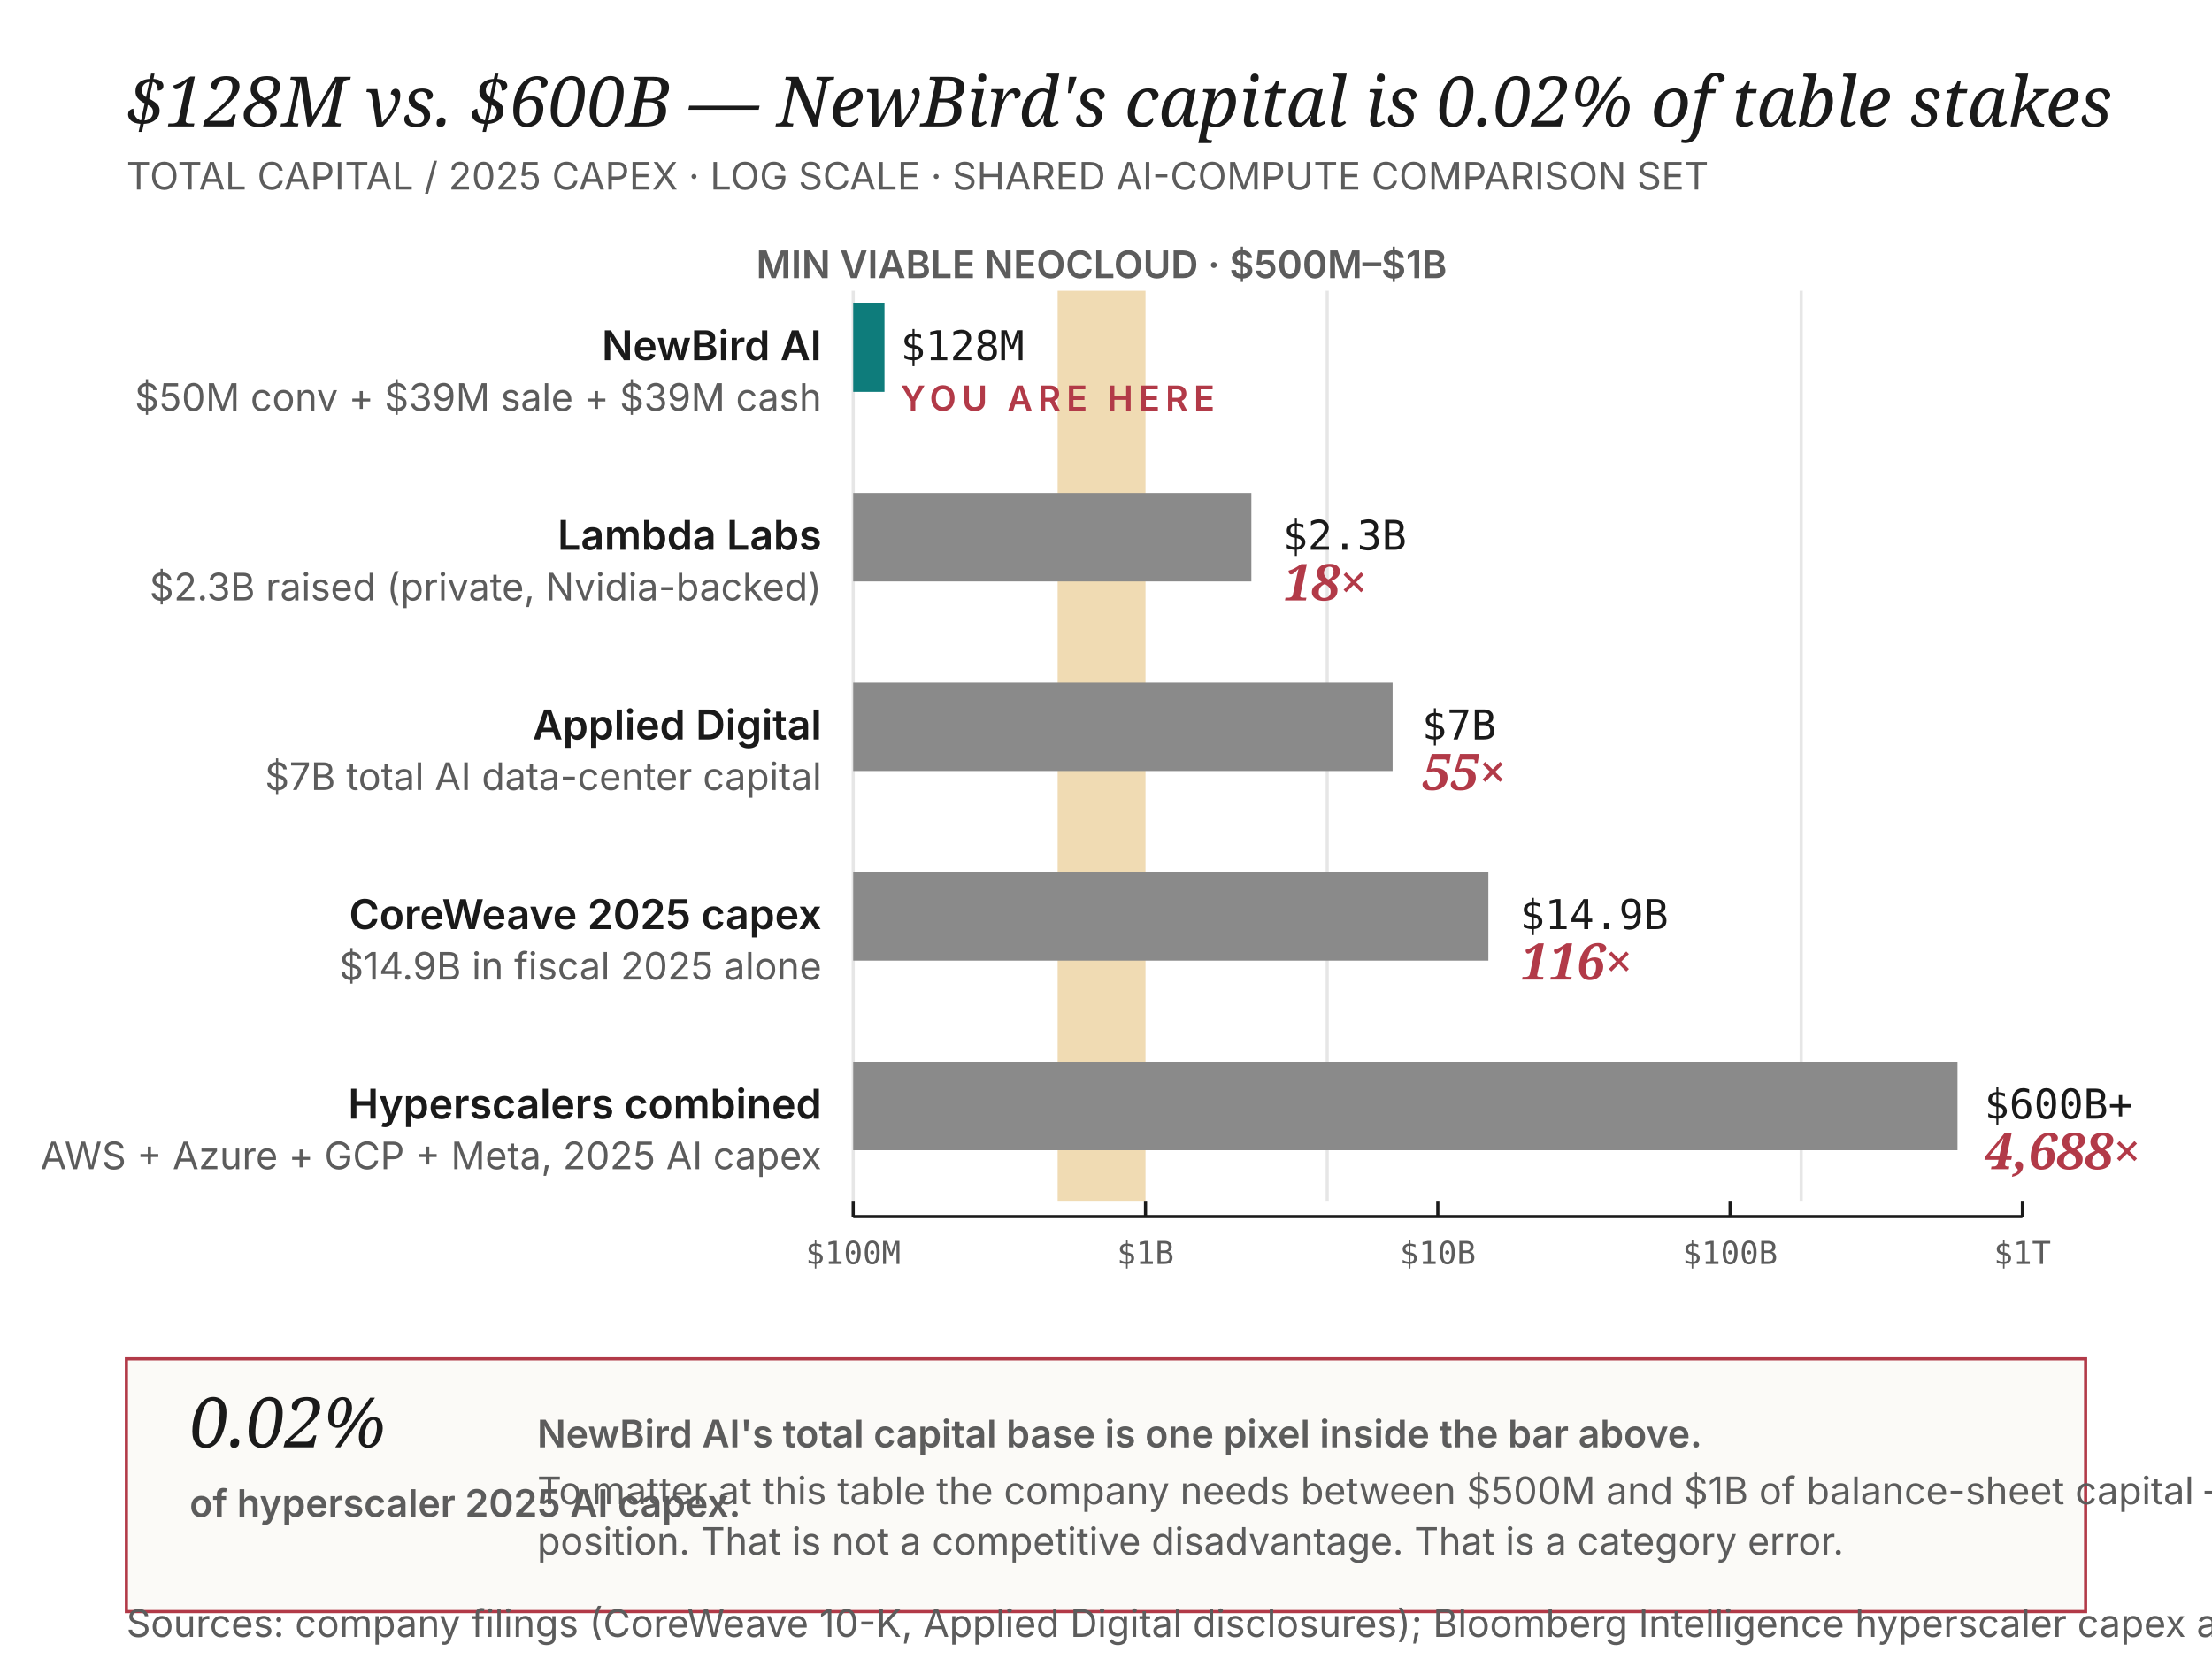
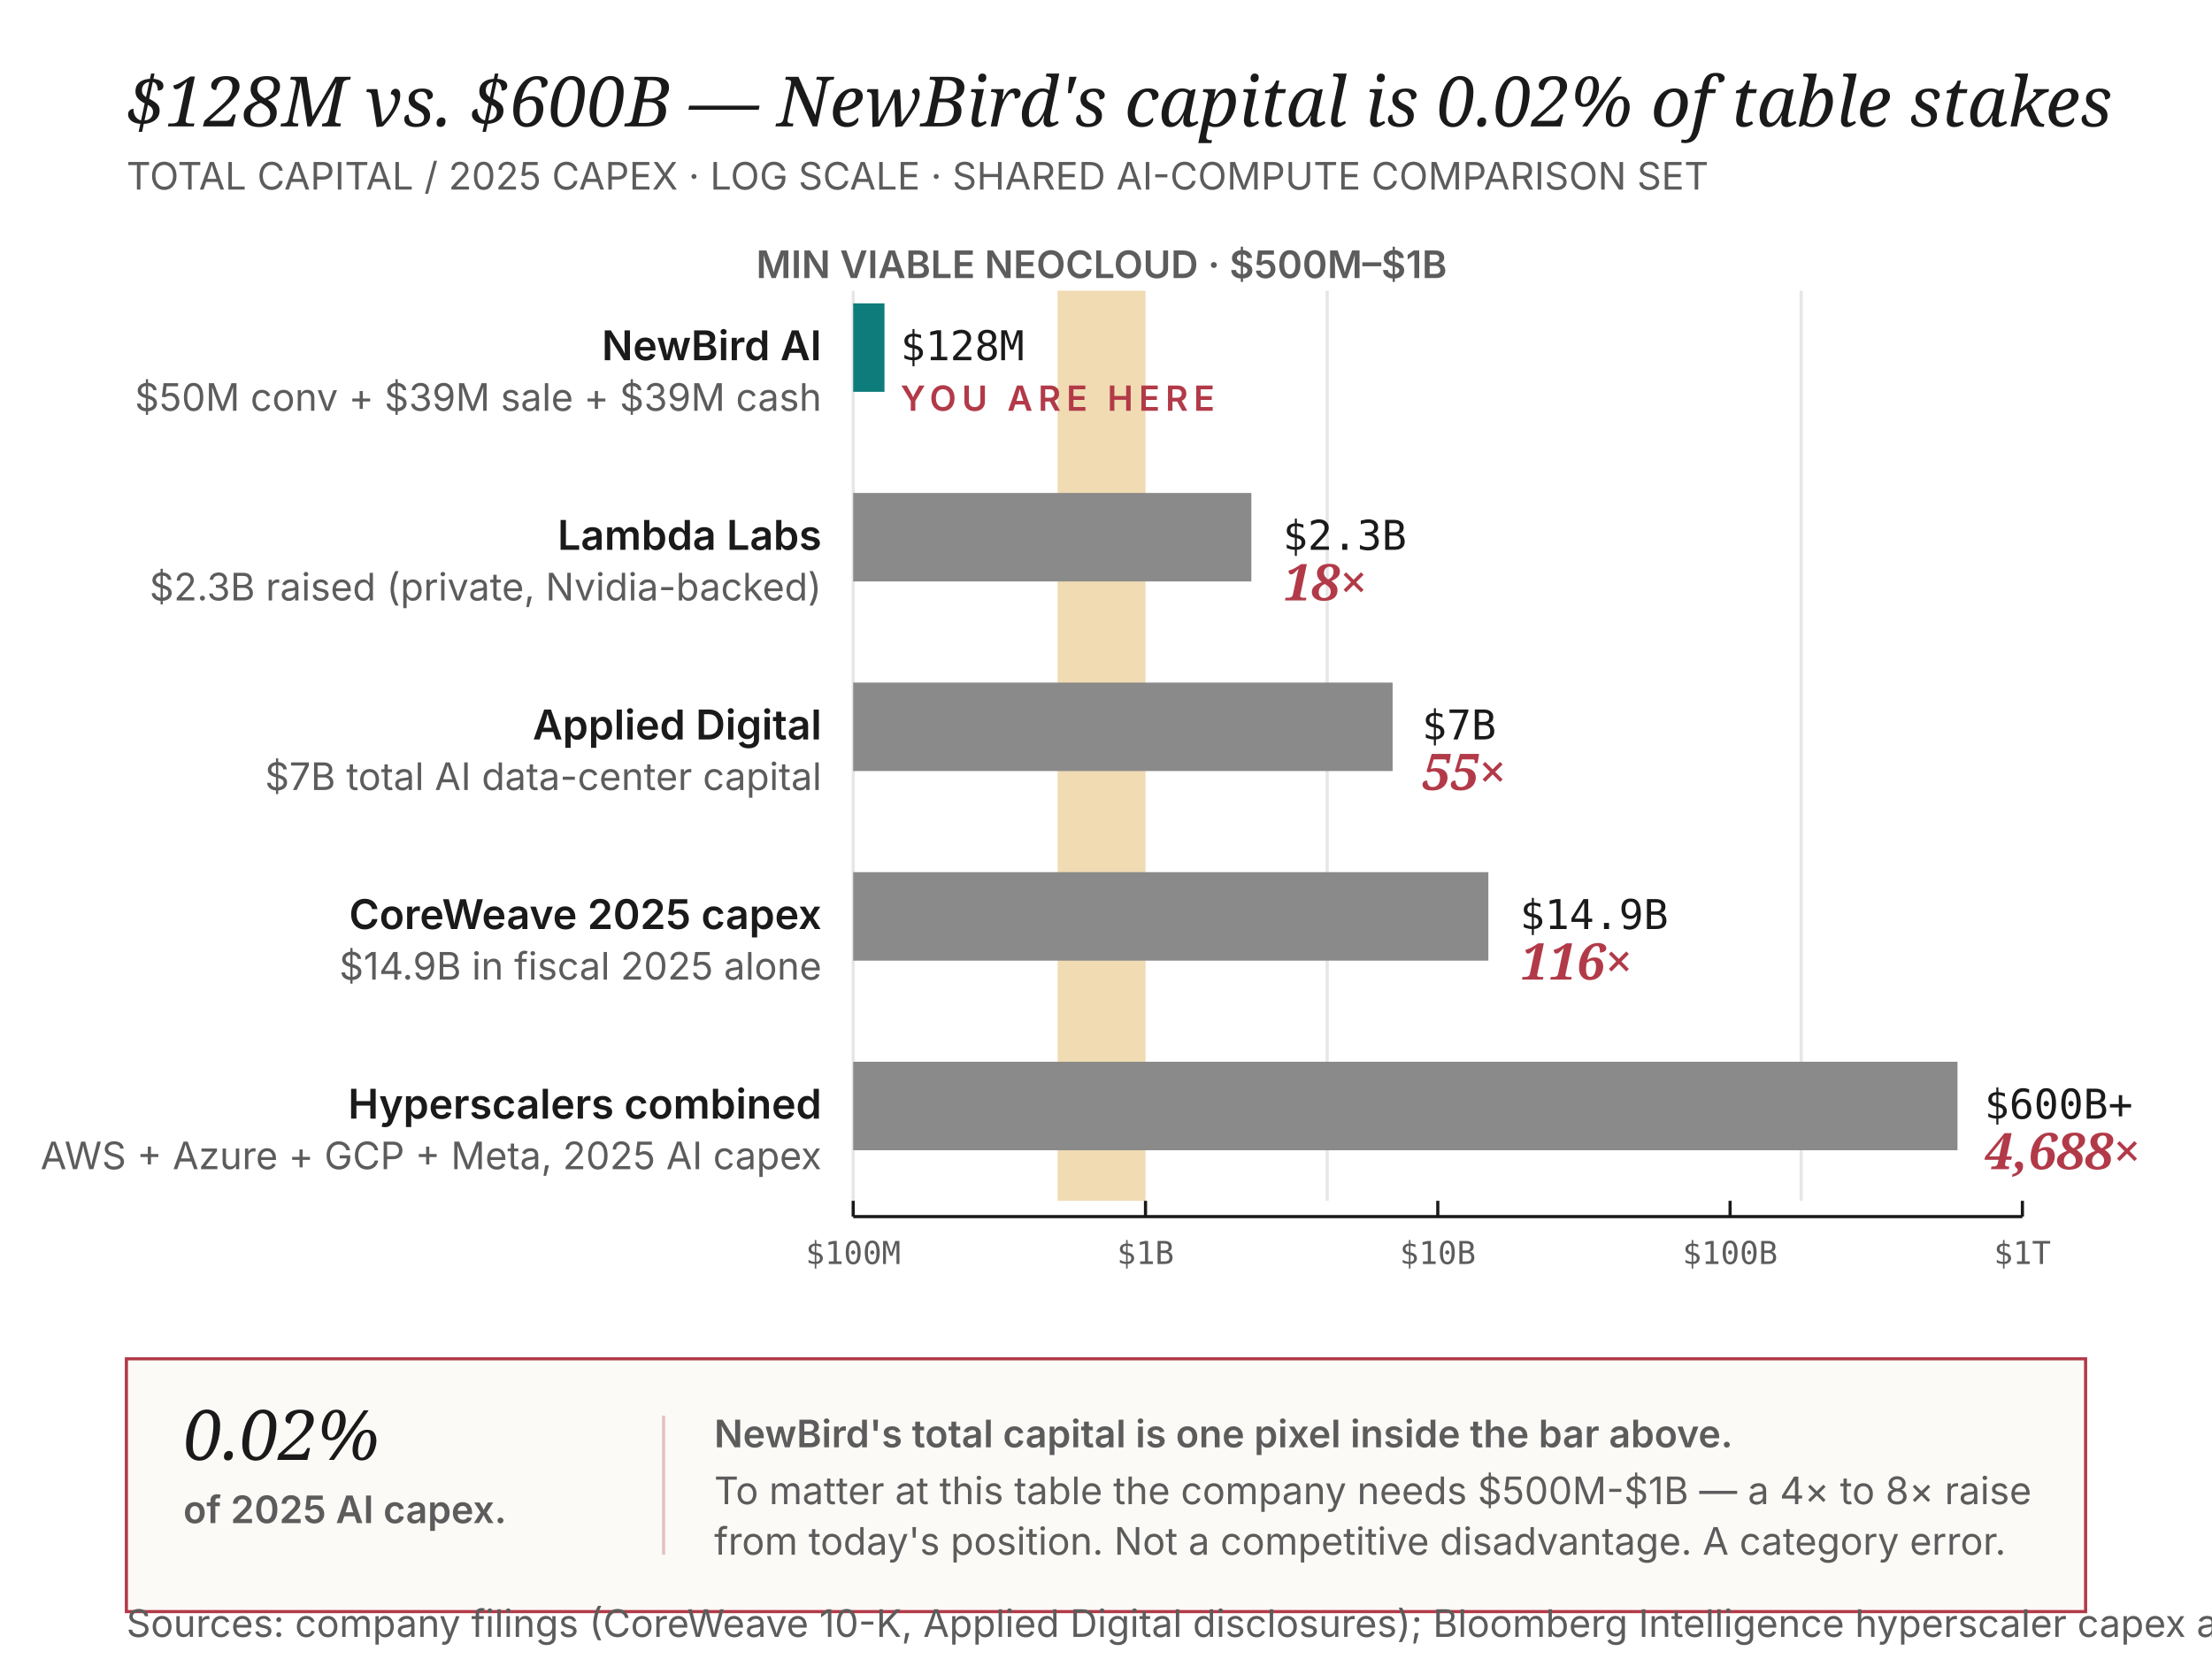
<svg xmlns="http://www.w3.org/2000/svg" viewBox="0 0 700 525" width="700" height="525" role="img" aria-labelledby="t03 d03">
  <style>
    .title{font-family:'Source Serif 4',Georgia,serif;font-style:italic;font-size:22px;fill:#1A1A1A}
    .subtitle{font-family:Inter,system-ui,sans-serif;font-size:12px;fill:#5C5C5C}
    .bar-anchor{fill:#0E7C7B}
    .bar-other{fill:#8A8A8A}
    .bar-viable{fill:#D9A441;opacity:0.4}
    .bar-label{font-family:Inter,system-ui,sans-serif;font-size:13px;font-weight:600;fill:#1A1A1A}
    .bar-value{font-family:'JetBrains Mono',ui-monospace,monospace;font-size:13px;fill:#1A1A1A;font-variant-numeric:tabular-nums}
    .bar-ratio{font-family:'Source Serif 4',Georgia,serif;font-style:italic;font-weight:600;font-size:16px;fill:#B23A48}
    .axis-tick{font-family:'JetBrains Mono',ui-monospace,monospace;font-size:10px;fill:#5C5C5C}
    .axis-line{stroke:#9E9E9E;stroke-opacity:0.25}
    .you-are-here{font-family:Inter,system-ui,sans-serif;font-size:11px;fill:#B23A48;letter-spacing:0.16em;font-weight:600}
  </style>
  <rect width="700" height="525" fill="#FFFFFF" />
  <text class="title" x="40" y="40">$128M vs. $600B — NewBird's capital is 0.02% of table stakes</text>
  <text class="subtitle" x="40" y="60">TOTAL CAPITAL / 2025 CAPEX · LOG SCALE · SHARED AI-COMPUTE COMPARISON SET</text>
  <line class="axis-line" x1="270" y1="92" x2="270" y2="380" />
  <line class="axis-line" x1="420" y1="92" x2="420" y2="380" />
  <line class="axis-line" x1="570" y1="92" x2="570" y2="380" />
  <line class="axis-line" x1="720" y1="92" x2="720" y2="380" stroke="none" />
  <text class="axis-tick" x="270" y="400" text-anchor="middle">$100M</text>
  <text class="axis-tick" x="362.5" y="400" text-anchor="middle">$1B</text>
  <text class="axis-tick" x="455" y="400" text-anchor="middle">$10B</text>
  <text class="axis-tick" x="547.5" y="400" text-anchor="middle">$100B</text>
  <text class="axis-tick" x="640" y="400" text-anchor="middle">$1T</text>
  <line x1="270" y1="385" x2="640" y2="385" stroke="#1A1A1A" />
  <line x1="270" y1="385" x2="270" y2="380" stroke="#1A1A1A" />
  <line x1="362.5" y1="385" x2="362.5" y2="380" stroke="#1A1A1A" />
  <line x1="455" y1="385" x2="455" y2="380" stroke="#1A1A1A" />
  <line x1="547.5" y1="385" x2="547.5" y2="380" stroke="#1A1A1A" />
  <line x1="640" y1="385" x2="640" y2="380" stroke="#1A1A1A" />
  <rect class="bar-viable" x="334.7" y="92" width="27.8" height="288" />
  <text x="348.6" y="88" class="subtitle" text-anchor="middle" fill="#D9A441" font-weight="600">MIN VIABLE NEOCLOUD · $500M–$1B</text>
  <g transform="translate(0,110)">
    <text x="260" y="4" text-anchor="end" class="bar-label">NewBird AI</text>
    <text x="260" y="20" text-anchor="end" class="subtitle">$50M conv + $39M sale + $39M cash</text>
    <rect class="bar-anchor" x="270" y="-14" width="9.9" height="28" />
    <text x="285" y="4" class="bar-value">$128M</text>
    <text x="285" y="20" class="you-are-here">YOU ARE HERE</text>
  </g>
  <g transform="translate(0,170)">
    <text x="260" y="4" text-anchor="end" class="bar-label">Lambda Labs</text>
    <text x="260" y="20" text-anchor="end" class="subtitle">$2.3B raised (private, Nvidia-backed)</text>
    <rect class="bar-other" x="270" y="-14" width="126" height="28" />
    <text x="406" y="4" class="bar-value">$2.3B</text>
    <text x="406" y="20" class="bar-ratio">18×</text>
  </g>
  <g transform="translate(0,230)">
    <text x="260" y="4" text-anchor="end" class="bar-label">Applied Digital</text>
    <text x="260" y="20" text-anchor="end" class="subtitle">$7B total AI data-center capital</text>
    <rect class="bar-other" x="270" y="-14" width="170.7" height="28" />
    <text x="450" y="4" class="bar-value">$7B</text>
    <text x="450" y="20" class="bar-ratio">55×</text>
  </g>
  <g transform="translate(0,290)">
    <text x="260" y="4" text-anchor="end" class="bar-label">CoreWeave 2025 capex</text>
    <text x="260" y="20" text-anchor="end" class="subtitle">$14.9B in fiscal 2025 alone</text>
    <rect class="bar-other" x="270" y="-14" width="201" height="28" />
    <text x="481" y="4" class="bar-value">$14.9B</text>
    <text x="481" y="20" class="bar-ratio">116×</text>
  </g>
  <g transform="translate(0,350)">
    <text x="260" y="4" text-anchor="end" class="bar-label">Hyperscalers combined</text>
    <text x="260" y="20" text-anchor="end" class="subtitle">AWS + Azure + GCP + Meta, 2025 AI capex</text>
    <rect class="bar-other" x="270" y="-14" width="349.46" height="28" />
    <text x="628" y="4" class="bar-value">$600B+</text>
    <text x="628" y="20" class="bar-ratio">4,688×</text>
  </g>
  <g transform="translate(40,430)">
    <rect width="620" height="80" fill="#FBFAF7" stroke="#B23A48" stroke-width="1" />
-     <text x="20" y="28" class="title" font-size="20" fill="#B23A48">0.02%</text>
-     <text x="20" y="50" class="subtitle" font-weight="600">of hyperscaler 2025 AI capex.</text>
-     <text x="130" y="28" class="subtitle" font-weight="600">NewBird AI's total capital base is one pixel inside the bar above.</text>
-     <text x="130" y="46" class="subtitle">To matter at this table the company needs between $500M and $1B of balance-sheet capital — a 4× to 8× equity raise from today's</text>
-     <text x="130" y="62" class="subtitle">position. That is not a competitive disadvantage. That is a category error.</text>
+     <text x="18" y="32" class="title" font-size="22" fill="#B23A48">0.02%</text>
+     <text x="18" y="52" class="subtitle" font-weight="600">of 2025 AI capex.</text>
+     <line x1="170" y1="18" x2="170" y2="62" stroke="#B23A48" stroke-opacity="0.3" />
+     <text x="186" y="28" class="subtitle" font-weight="600">NewBird's total capital is one pixel inside the bar above.</text>
+     <text x="186" y="46" class="subtitle">To matter at this table the company needs $500M-$1B — a 4× to 8× raise</text>
+     <text x="186" y="62" class="subtitle">from today's position. Not a competitive disadvantage. A category error.</text>
  </g>
  <text x="40" y="518" class="subtitle">
    Sources: company filings (CoreWeave 10-K, Applied Digital disclosures); Bloomberg Intelligence hyperscaler capex aggregation; Lambda Labs Series D PR; NewBird 10-Q.
  </text>
</svg>
